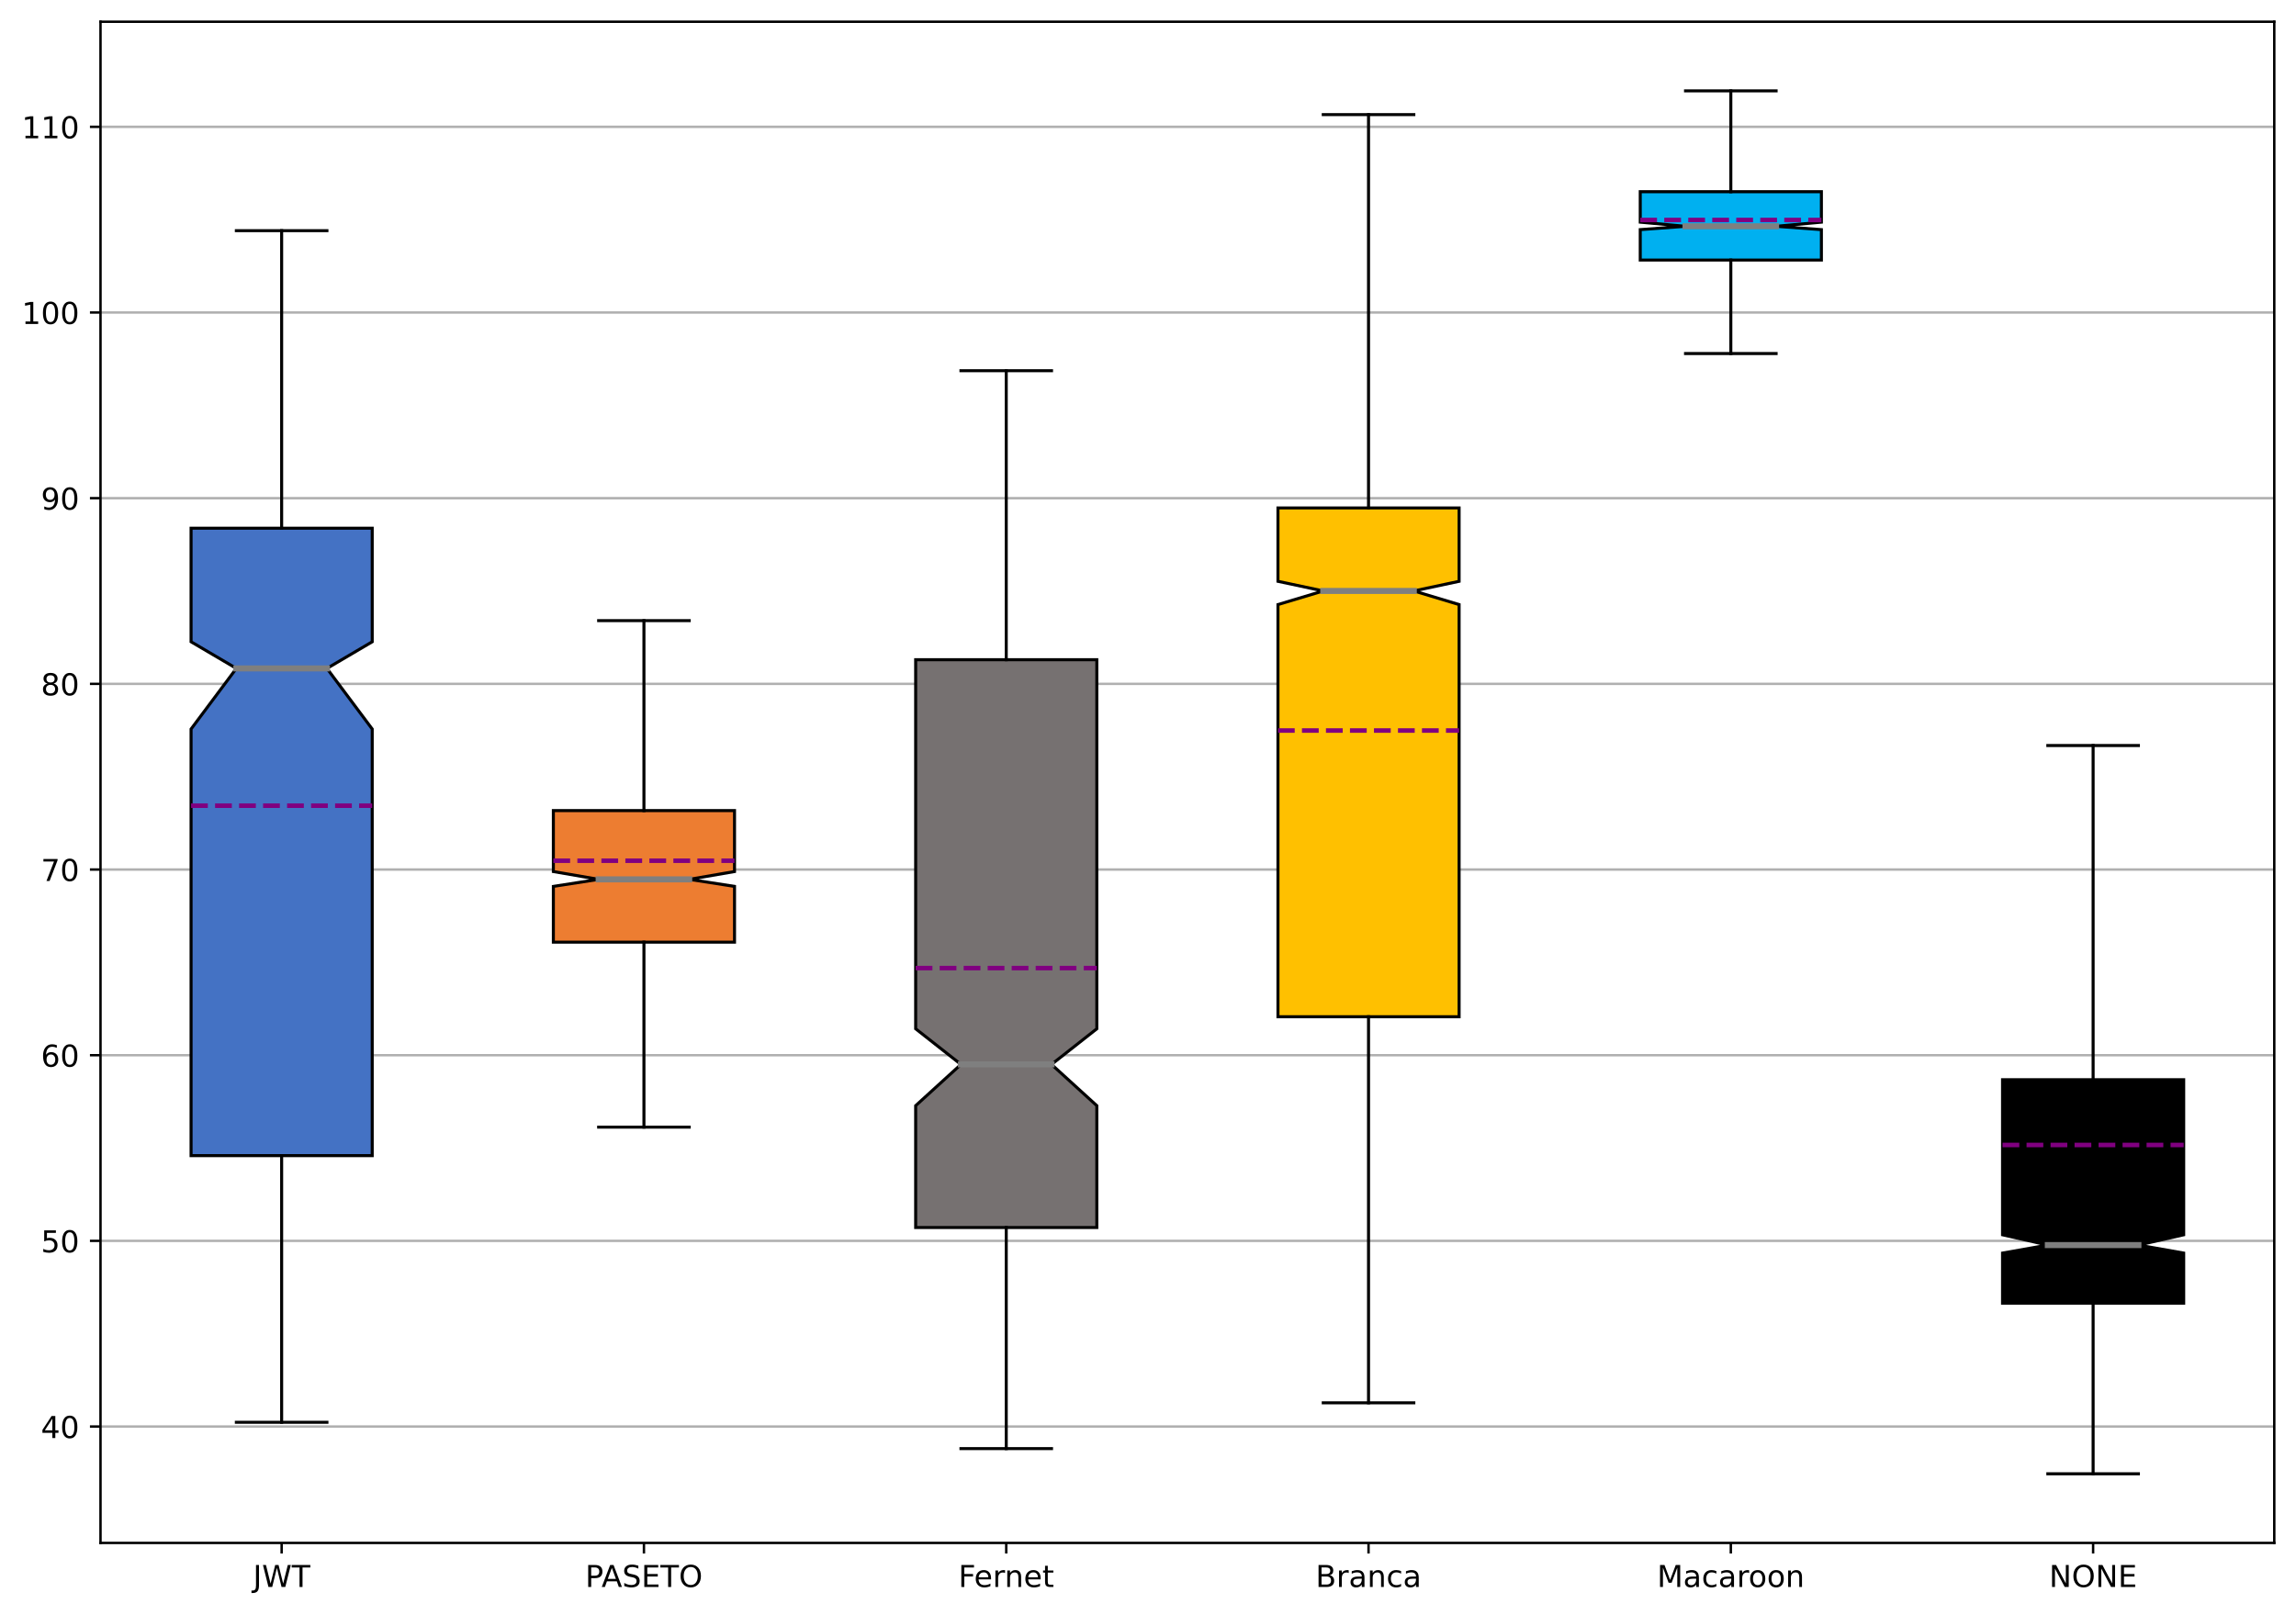
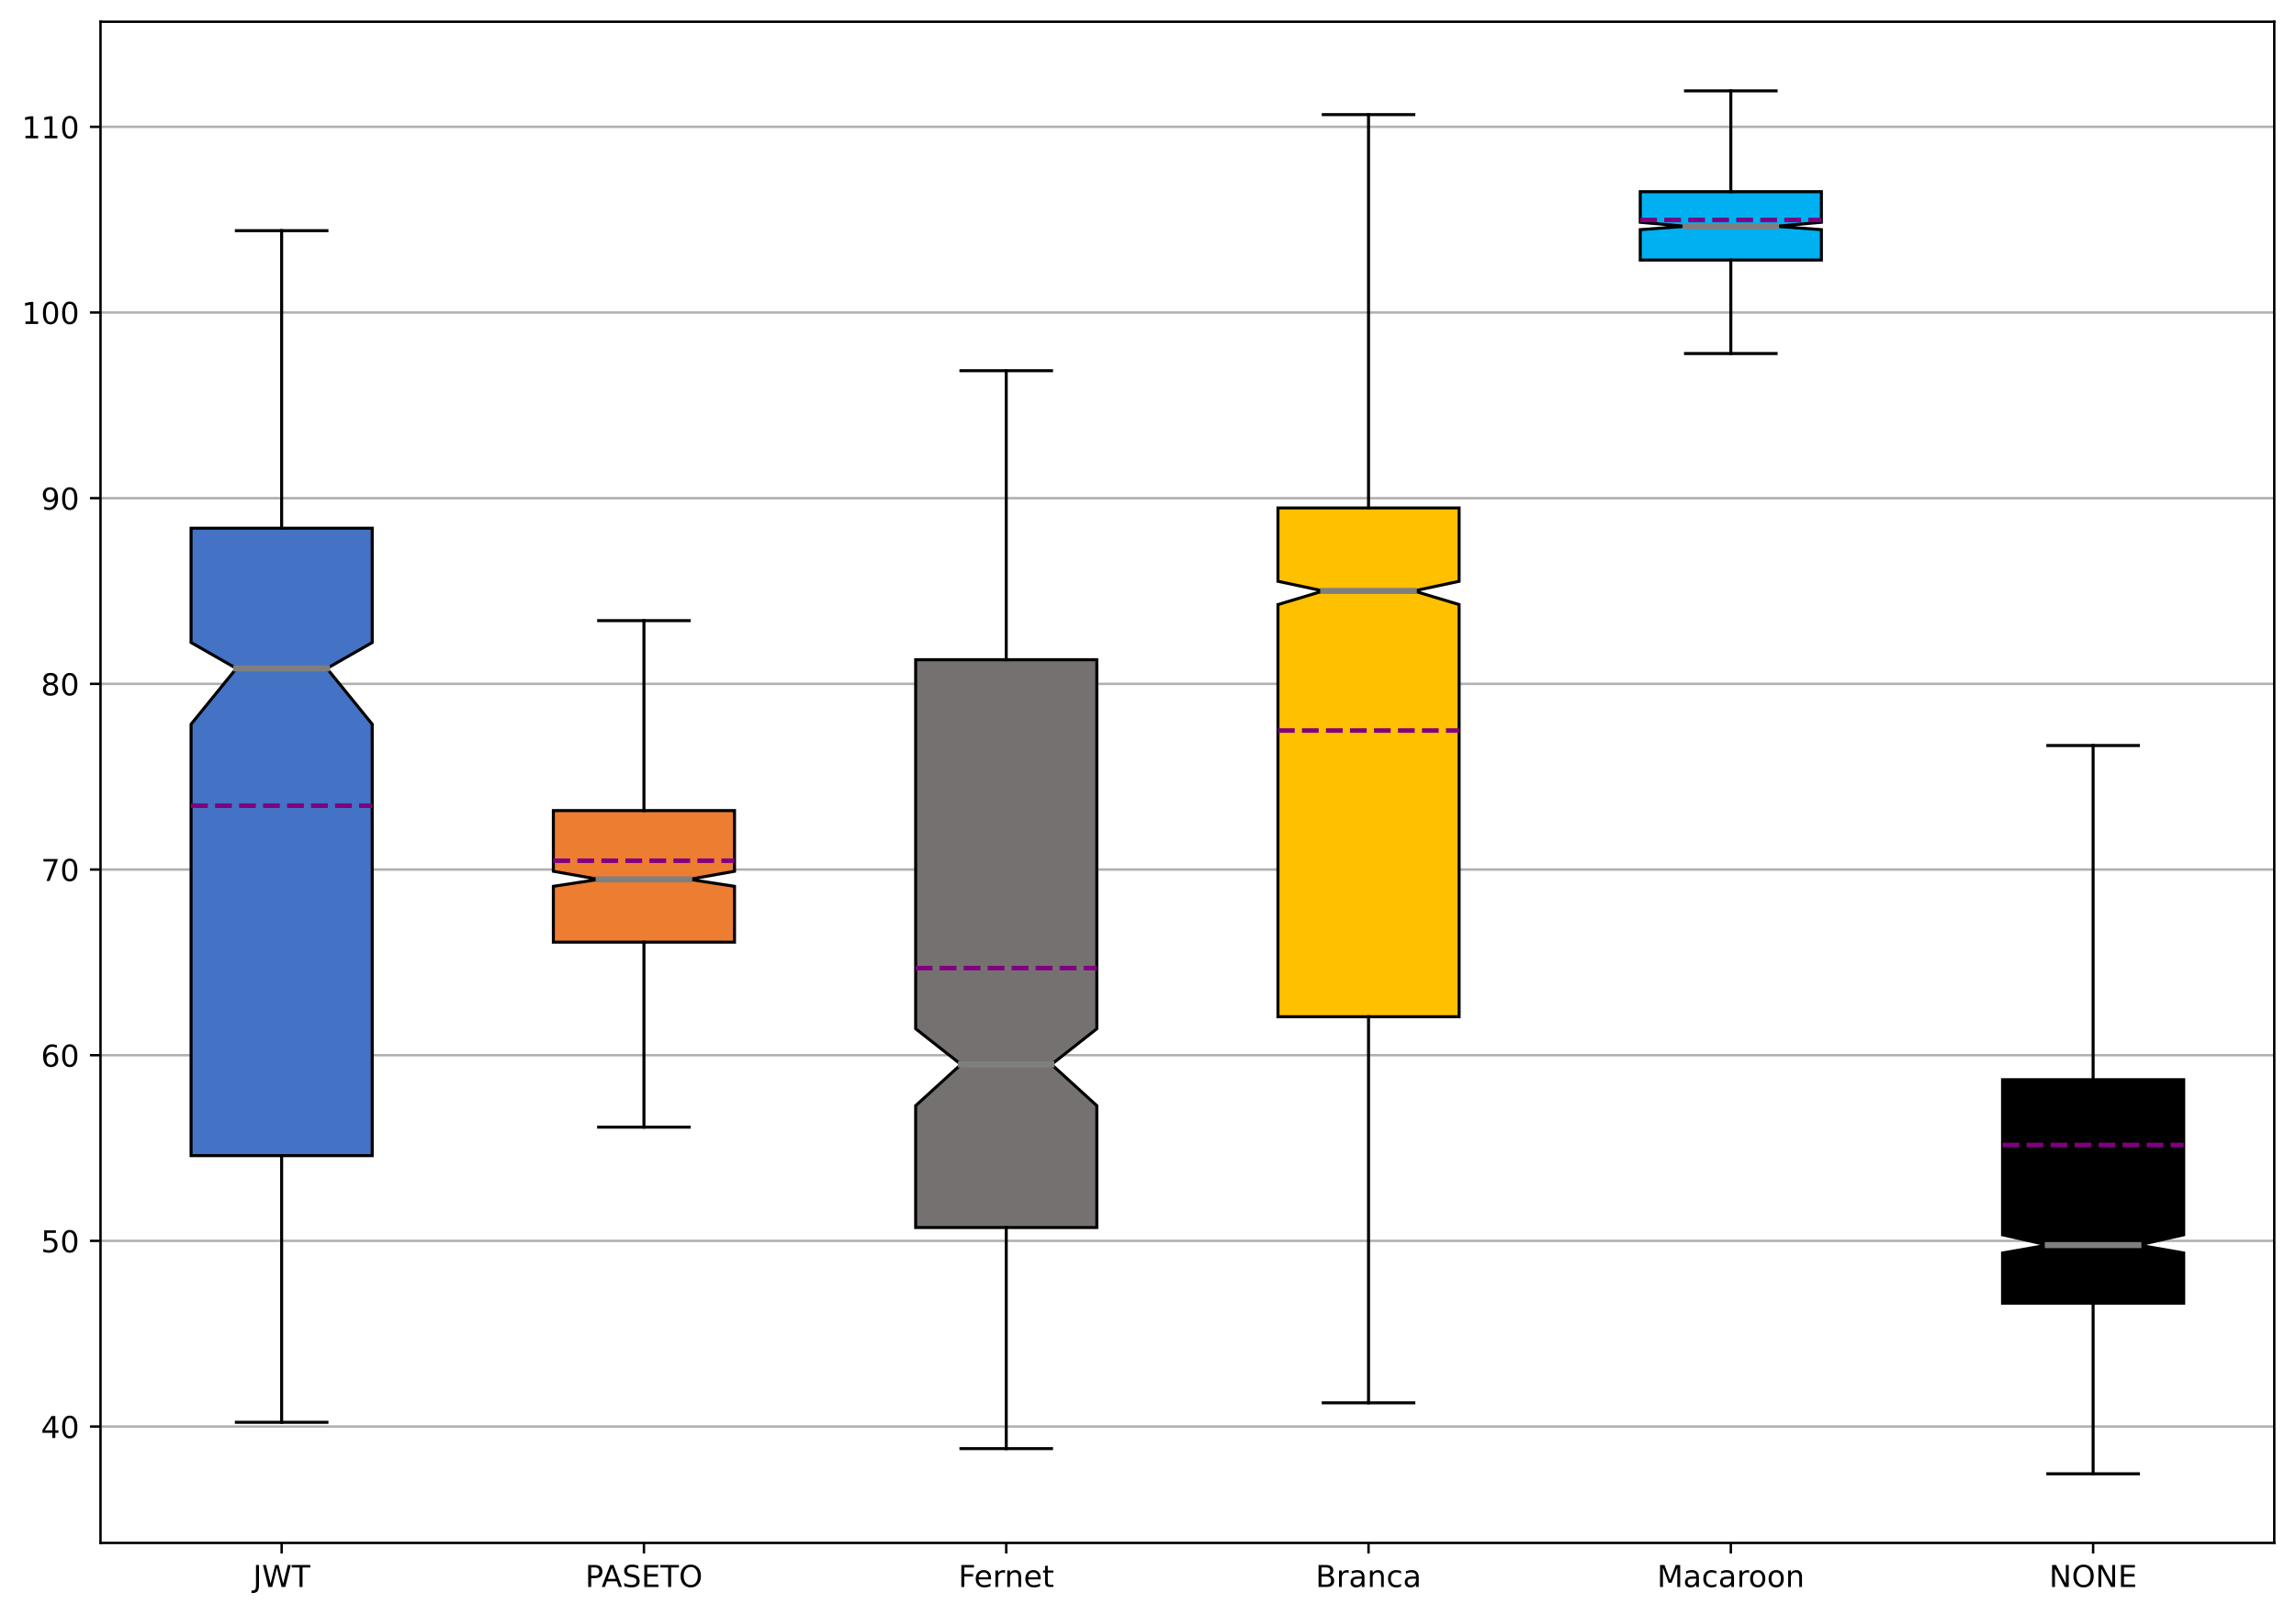
<svg xmlns="http://www.w3.org/2000/svg" xmlns:xlink="http://www.w3.org/1999/xlink" width="760.487pt" height="535.078pt" viewBox="0 0 760.487 535.078" version="1.1">
  <defs>
    <style type="text/css">*{stroke-linejoin: round; stroke-linecap: butt}</style>
  </defs>
  <g id="figure_1">
    <g id="patch_1">
      <path d="M 0 535.078  L 760.487 535.078  L 760.487 0  L 0 0  z " style="fill: #ffffff" />
    </g>
    <g id="axes_1">
      <g id="patch_2">
        <path d="M 33.288 511.2  L 753.288 511.2  L 753.288 7.2  L 33.288 7.2  z " style="fill: #ffffff" />
      </g>
      <g id="matplotlib.axis_1">
        <g id="xtick_1">
          <g id="line2d_1">
            <defs>
-               <path id="mbd704f8e13" d="M 0 0  L 0 3.5  " style="stroke: #000000; stroke-width: 0.8" />
+               <path id="m58ae9f79e0" d="M 0 0  L 0 3.5  " style="stroke: #000000; stroke-width: 0.8" />
            </defs>
            <g>
-               <use xlink:href="#mbd704f8e13" x="93.287" y="511.2" style="stroke: #000000; stroke-width: 0.8" />
+               <use xlink:href="#m58ae9f79e0" x="93.287" y="511.2" style="stroke: #000000; stroke-width: 0.8" />
            </g>
          </g>
          <g id="text_1">
            <g transform="translate(83.81484 525.7984) scale(0.1 -0.1)">
              <defs>
                <path id="DejaVuSans-4a" d="M 628 4666  L 1259 4666  L 1259 325  Q 1259 -519 939 -900  Q 619 -1281 -91 -1281  L -331 -1281  L -331 -750  L -134 -750  Q 284 -750 456 -515  Q 628 -281 628 325  L 628 4666  z " transform="scale(0.015625)" />
                <path id="DejaVuSans-57" d="M 213 4666  L 850 4666  L 1831 722  L 2809 4666  L 3519 4666  L 4500 722  L 5478 4666  L 6119 4666  L 4947 0  L 4153 0  L 3169 4050  L 2175 0  L 1381 0  L 213 4666  z " transform="scale(0.015625)" />
                <path id="DejaVuSans-54" d="M -19 4666  L 3928 4666  L 3928 4134  L 2272 4134  L 2272 0  L 1638 0  L 1638 4134  L -19 4134  L -19 4666  z " transform="scale(0.015625)" />
              </defs>
              <use xlink:href="#DejaVuSans-4a" />
              <use xlink:href="#DejaVuSans-57" x="29.492" />
              <use xlink:href="#DejaVuSans-54" x="128.369" />
            </g>
          </g>
        </g>
        <g id="xtick_2">
          <g id="line2d_2">
            <g>
-               <use xlink:href="#mbd704f8e13" x="213.287" y="511.2" style="stroke: #000000; stroke-width: 0.8" />
+               <use xlink:href="#m58ae9f79e0" x="213.287" y="511.2" style="stroke: #000000; stroke-width: 0.8" />
            </g>
          </g>
          <g id="text_2">
            <g transform="translate(193.8477 525.7984) scale(0.1 -0.1)">
              <defs>
                <path id="DejaVuSans-50" d="M 1259 4147  L 1259 2394  L 2053 2394  Q 2494 2394 2734 2622  Q 2975 2850 2975 3272  Q 2975 3691 2734 3919  Q 2494 4147 2053 4147  L 1259 4147  z M 628 4666  L 2053 4666  Q 2838 4666 3239 4311  Q 3641 3956 3641 3272  Q 3641 2581 3239 2228  Q 2838 1875 2053 1875  L 1259 1875  L 1259 0  L 628 0  L 628 4666  z " transform="scale(0.015625)" />
                <path id="DejaVuSans-41" d="M 2188 4044  L 1331 1722  L 3047 1722  L 2188 4044  z M 1831 4666  L 2547 4666  L 4325 0  L 3669 0  L 3244 1197  L 1141 1197  L 716 0  L 50 0  L 1831 4666  z " transform="scale(0.015625)" />
                <path id="DejaVuSans-53" d="M 3425 4513  L 3425 3897  Q 3066 4069 2747 4153  Q 2428 4238 2131 4238  Q 1616 4238 1336 4038  Q 1056 3838 1056 3469  Q 1056 3159 1242 3001  Q 1428 2844 1947 2747  L 2328 2669  Q 3034 2534 3370 2195  Q 3706 1856 3706 1288  Q 3706 609 3251 259  Q 2797 -91 1919 -91  Q 1588 -91 1214 -16  Q 841 59 441 206  L 441 856  Q 825 641 1194 531  Q 1563 422 1919 422  Q 2459 422 2753 634  Q 3047 847 3047 1241  Q 3047 1584 2836 1778  Q 2625 1972 2144 2069  L 1759 2144  Q 1053 2284 737 2584  Q 422 2884 422 3419  Q 422 4038 858 4394  Q 1294 4750 2059 4750  Q 2388 4750 2728 4690  Q 3069 4631 3425 4513  z " transform="scale(0.015625)" />
                <path id="DejaVuSans-45" d="M 628 4666  L 3578 4666  L 3578 4134  L 1259 4134  L 1259 2753  L 3481 2753  L 3481 2222  L 1259 2222  L 1259 531  L 3634 531  L 3634 0  L 628 0  L 628 4666  z " transform="scale(0.015625)" />
                <path id="DejaVuSans-4f" d="M 2522 4238  Q 1834 4238 1429 3725  Q 1025 3213 1025 2328  Q 1025 1447 1429 934  Q 1834 422 2522 422  Q 3209 422 3611 934  Q 4013 1447 4013 2328  Q 4013 3213 3611 3725  Q 3209 4238 2522 4238  z M 2522 4750  Q 3503 4750 4090 4092  Q 4678 3434 4678 2328  Q 4678 1225 4090 567  Q 3503 -91 2522 -91  Q 1538 -91 948 565  Q 359 1222 359 2328  Q 359 3434 948 4092  Q 1538 4750 2522 4750  z " transform="scale(0.015625)" />
              </defs>
              <use xlink:href="#DejaVuSans-50" />
              <use xlink:href="#DejaVuSans-41" x="53.928" />
              <use xlink:href="#DejaVuSans-53" x="122.336" />
              <use xlink:href="#DejaVuSans-45" x="185.812" />
              <use xlink:href="#DejaVuSans-54" x="248.996" />
              <use xlink:href="#DejaVuSans-4f" x="310.08" />
            </g>
          </g>
        </g>
        <g id="xtick_3">
          <g id="line2d_3">
            <g>
-               <use xlink:href="#mbd704f8e13" x="333.288" y="511.2" style="stroke: #000000; stroke-width: 0.8" />
+               <use xlink:href="#m58ae9f79e0" x="333.288" y="511.2" style="stroke: #000000; stroke-width: 0.8" />
            </g>
          </g>
          <g id="text_3">
            <g transform="translate(317.4367 525.7984) scale(0.1 -0.1)">
              <defs>
                <path id="DejaVuSans-46" d="M 628 4666  L 3309 4666  L 3309 4134  L 1259 4134  L 1259 2759  L 3109 2759  L 3109 2228  L 1259 2228  L 1259 0  L 628 0  L 628 4666  z " transform="scale(0.015625)" />
                <path id="DejaVuSans-65" d="M 3597 1894  L 3597 1613  L 953 1613  Q 991 1019 1311 708  Q 1631 397 2203 397  Q 2534 397 2845 478  Q 3156 559 3463 722  L 3463 178  Q 3153 47 2828 -22  Q 2503 -91 2169 -91  Q 1331 -91 842 396  Q 353 884 353 1716  Q 353 2575 817 3079  Q 1281 3584 2069 3584  Q 2775 3584 3186 3129  Q 3597 2675 3597 1894  z M 3022 2063  Q 3016 2534 2758 2815  Q 2500 3097 2075 3097  Q 1594 3097 1305 2825  Q 1016 2553 972 2059  L 3022 2063  z " transform="scale(0.015625)" />
                <path id="DejaVuSans-72" d="M 2631 2963  Q 2534 3019 2420 3045  Q 2306 3072 2169 3072  Q 1681 3072 1420 2755  Q 1159 2438 1159 1844  L 1159 0  L 581 0  L 581 3500  L 1159 3500  L 1159 2956  Q 1341 3275 1631 3429  Q 1922 3584 2338 3584  Q 2397 3584 2469 3576  Q 2541 3569 2628 3553  L 2631 2963  z " transform="scale(0.015625)" />
                <path id="DejaVuSans-6e" d="M 3513 2113  L 3513 0  L 2938 0  L 2938 2094  Q 2938 2591 2744 2837  Q 2550 3084 2163 3084  Q 1697 3084 1428 2787  Q 1159 2491 1159 1978  L 1159 0  L 581 0  L 581 3500  L 1159 3500  L 1159 2956  Q 1366 3272 1645 3428  Q 1925 3584 2291 3584  Q 2894 3584 3203 3211  Q 3513 2838 3513 2113  z " transform="scale(0.015625)" />
                <path id="DejaVuSans-74" d="M 1172 4494  L 1172 3500  L 2356 3500  L 2356 3053  L 1172 3053  L 1172 1153  Q 1172 725 1289 603  Q 1406 481 1766 481  L 2356 481  L 2356 0  L 1766 0  Q 1100 0 847 248  Q 594 497 594 1153  L 594 3053  L 172 3053  L 172 3500  L 594 3500  L 594 4494  L 1172 4494  z " transform="scale(0.015625)" />
              </defs>
              <use xlink:href="#DejaVuSans-46" />
              <use xlink:href="#DejaVuSans-65" x="52.02" />
              <use xlink:href="#DejaVuSans-72" x="113.543" />
              <use xlink:href="#DejaVuSans-6e" x="152.906" />
              <use xlink:href="#DejaVuSans-65" x="216.285" />
              <use xlink:href="#DejaVuSans-74" x="277.809" />
            </g>
          </g>
        </g>
        <g id="xtick_4">
          <g id="line2d_4">
            <g>
-               <use xlink:href="#mbd704f8e13" x="453.288" y="511.2" style="stroke: #000000; stroke-width: 0.8" />
+               <use xlink:href="#m58ae9f79e0" x="453.288" y="511.2" style="stroke: #000000; stroke-width: 0.8" />
            </g>
          </g>
          <g id="text_4">
            <g transform="translate(435.7555 525.7984) scale(0.1 -0.1)">
              <defs>
                <path id="DejaVuSans-42" d="M 1259 2228  L 1259 519  L 2272 519  Q 2781 519 3026 730  Q 3272 941 3272 1375  Q 3272 1813 3026 2020  Q 2781 2228 2272 2228  L 1259 2228  z M 1259 4147  L 1259 2741  L 2194 2741  Q 2656 2741 2882 2914  Q 3109 3088 3109 3444  Q 3109 3797 2882 3972  Q 2656 4147 2194 4147  L 1259 4147  z M 628 4666  L 2241 4666  Q 2963 4666 3353 4366  Q 3744 4066 3744 3513  Q 3744 3084 3544 2831  Q 3344 2578 2956 2516  Q 3422 2416 3680 2098  Q 3938 1781 3938 1306  Q 3938 681 3513 340  Q 3088 0 2303 0  L 628 0  L 628 4666  z " transform="scale(0.015625)" />
                <path id="DejaVuSans-61" d="M 2194 1759  Q 1497 1759 1228 1600  Q 959 1441 959 1056  Q 959 750 1161 570  Q 1363 391 1709 391  Q 2188 391 2477 730  Q 2766 1069 2766 1631  L 2766 1759  L 2194 1759  z M 3341 1997  L 3341 0  L 2766 0  L 2766 531  Q 2569 213 2275 61  Q 1981 -91 1556 -91  Q 1019 -91 701 211  Q 384 513 384 1019  Q 384 1609 779 1909  Q 1175 2209 1959 2209  L 2766 2209  L 2766 2266  Q 2766 2663 2505 2880  Q 2244 3097 1772 3097  Q 1472 3097 1187 3025  Q 903 2953 641 2809  L 641 3341  Q 956 3463 1253 3523  Q 1550 3584 1831 3584  Q 2591 3584 2966 3190  Q 3341 2797 3341 1997  z " transform="scale(0.015625)" />
                <path id="DejaVuSans-63" d="M 3122 3366  L 3122 2828  Q 2878 2963 2633 3030  Q 2388 3097 2138 3097  Q 1578 3097 1268 2742  Q 959 2388 959 1747  Q 959 1106 1268 751  Q 1578 397 2138 397  Q 2388 397 2633 464  Q 2878 531 3122 666  L 3122 134  Q 2881 22 2623 -34  Q 2366 -91 2075 -91  Q 1284 -91 818 406  Q 353 903 353 1747  Q 353 2603 823 3093  Q 1294 3584 2113 3584  Q 2378 3584 2631 3529  Q 2884 3475 3122 3366  z " transform="scale(0.015625)" />
              </defs>
              <use xlink:href="#DejaVuSans-42" />
              <use xlink:href="#DejaVuSans-72" x="68.604" />
              <use xlink:href="#DejaVuSans-61" x="109.717" />
              <use xlink:href="#DejaVuSans-6e" x="170.996" />
              <use xlink:href="#DejaVuSans-63" x="234.375" />
              <use xlink:href="#DejaVuSans-61" x="289.355" />
            </g>
          </g>
        </g>
        <g id="xtick_5">
          <g id="line2d_5">
            <g>
-               <use xlink:href="#mbd704f8e13" x="573.288" y="511.2" style="stroke: #000000; stroke-width: 0.8" />
+               <use xlink:href="#m58ae9f79e0" x="573.288" y="511.2" style="stroke: #000000; stroke-width: 0.8" />
            </g>
          </g>
          <g id="text_5">
            <g transform="translate(548.8656 525.7984) scale(0.1 -0.1)">
              <defs>
                <path id="DejaVuSans-4d" d="M 628 4666  L 1569 4666  L 2759 1491  L 3956 4666  L 4897 4666  L 4897 0  L 4281 0  L 4281 4097  L 3078 897  L 2444 897  L 1241 4097  L 1241 0  L 628 0  L 628 4666  z " transform="scale(0.015625)" />
                <path id="DejaVuSans-6f" d="M 1959 3097  Q 1497 3097 1228 2736  Q 959 2375 959 1747  Q 959 1119 1226 758  Q 1494 397 1959 397  Q 2419 397 2687 759  Q 2956 1122 2956 1747  Q 2956 2369 2687 2733  Q 2419 3097 1959 3097  z M 1959 3584  Q 2709 3584 3137 3096  Q 3566 2609 3566 1747  Q 3566 888 3137 398  Q 2709 -91 1959 -91  Q 1206 -91 779 398  Q 353 888 353 1747  Q 353 2609 779 3096  Q 1206 3584 1959 3584  z " transform="scale(0.015625)" />
              </defs>
              <use xlink:href="#DejaVuSans-4d" />
              <use xlink:href="#DejaVuSans-61" x="86.279" />
              <use xlink:href="#DejaVuSans-63" x="147.559" />
              <use xlink:href="#DejaVuSans-61" x="202.539" />
              <use xlink:href="#DejaVuSans-72" x="263.818" />
              <use xlink:href="#DejaVuSans-6f" x="302.682" />
              <use xlink:href="#DejaVuSans-6f" x="363.863" />
              <use xlink:href="#DejaVuSans-6e" x="425.045" />
            </g>
          </g>
        </g>
        <g id="xtick_6">
          <g id="line2d_6">
            <g>
-               <use xlink:href="#mbd704f8e13" x="693.288" y="511.2" style="stroke: #000000; stroke-width: 0.8" />
+               <use xlink:href="#m58ae9f79e0" x="693.288" y="511.2" style="stroke: #000000; stroke-width: 0.8" />
            </g>
          </g>
          <g id="text_6">
            <g transform="translate(678.7109 525.7984) scale(0.1 -0.1)">
              <defs>
                <path id="DejaVuSans-4e" d="M 628 4666  L 1478 4666  L 3547 763  L 3547 4666  L 4159 4666  L 4159 0  L 3309 0  L 1241 3903  L 1241 0  L 628 0  L 628 4666  z " transform="scale(0.015625)" />
              </defs>
              <use xlink:href="#DejaVuSans-4e" />
              <use xlink:href="#DejaVuSans-4f" x="74.805" />
              <use xlink:href="#DejaVuSans-4e" x="153.516" />
              <use xlink:href="#DejaVuSans-45" x="228.32" />
            </g>
          </g>
        </g>
      </g>
      <g id="matplotlib.axis_2">
        <g id="ytick_1">
          <g id="line2d_7">
-             <path d="M 33.288 472.642  L 753.288 472.642  " clip-path="url(#p72ec9ffef5)" style="fill: none; stroke: #b0b0b0; stroke-width: 0.8; stroke-linecap: square" />
+             <path d="M 33.288 472.642  L 753.288 472.642  " clip-path="url(#p6cc721ca1a)" style="fill: none; stroke: #b0b0b0; stroke-width: 0.8; stroke-linecap: square" />
          </g>
          <g id="line2d_8">
            <defs>
-               <path id="mb302a606a3" d="M 0 0  L -3.5 0  " style="stroke: #000000; stroke-width: 0.8" />
+               <path id="m3dc1ad498d" d="M 0 0  L -3.5 0  " style="stroke: #000000; stroke-width: 0.8" />
            </defs>
            <g>
-               <use xlink:href="#mb302a606a3" x="33.288" y="472.642" style="stroke: #000000; stroke-width: 0.8" />
+               <use xlink:href="#m3dc1ad498d" x="33.288" y="472.642" style="stroke: #000000; stroke-width: 0.8" />
            </g>
          </g>
          <g id="text_7">
            <g transform="translate(13.5625 476.4416) scale(0.1 -0.1)">
              <defs>
                <path id="DejaVuSans-34" d="M 2419 4116  L 825 1625  L 2419 1625  L 2419 4116  z M 2253 4666  L 3047 4666  L 3047 1625  L 3713 1625  L 3713 1100  L 3047 1100  L 3047 0  L 2419 0  L 2419 1100  L 313 1100  L 313 1709  L 2253 4666  z " transform="scale(0.015625)" />
                <path id="DejaVuSans-30" d="M 2034 4250  Q 1547 4250 1301 3770  Q 1056 3291 1056 2328  Q 1056 1369 1301 889  Q 1547 409 2034 409  Q 2525 409 2770 889  Q 3016 1369 3016 2328  Q 3016 3291 2770 3770  Q 2525 4250 2034 4250  z M 2034 4750  Q 2819 4750 3233 4129  Q 3647 3509 3647 2328  Q 3647 1150 3233 529  Q 2819 -91 2034 -91  Q 1250 -91 836 529  Q 422 1150 422 2328  Q 422 3509 836 4129  Q 1250 4750 2034 4750  z " transform="scale(0.015625)" />
              </defs>
              <use xlink:href="#DejaVuSans-34" />
              <use xlink:href="#DejaVuSans-30" x="63.623" />
            </g>
          </g>
        </g>
        <g id="ytick_2">
          <g id="line2d_9">
-             <path d="M 33.288 411.124  L 753.288 411.124  " clip-path="url(#p72ec9ffef5)" style="fill: none; stroke: #b0b0b0; stroke-width: 0.8; stroke-linecap: square" />
+             <path d="M 33.288 411.124  L 753.288 411.124  " clip-path="url(#p6cc721ca1a)" style="fill: none; stroke: #b0b0b0; stroke-width: 0.8; stroke-linecap: square" />
          </g>
          <g id="line2d_10">
            <g>
-               <use xlink:href="#mb302a606a3" x="33.288" y="411.124" style="stroke: #000000; stroke-width: 0.8" />
+               <use xlink:href="#m3dc1ad498d" x="33.288" y="411.124" style="stroke: #000000; stroke-width: 0.8" />
            </g>
          </g>
          <g id="text_8">
            <g transform="translate(13.5625 414.9235) scale(0.1 -0.1)">
              <defs>
                <path id="DejaVuSans-35" d="M 691 4666  L 3169 4666  L 3169 4134  L 1269 4134  L 1269 2991  Q 1406 3038 1543 3061  Q 1681 3084 1819 3084  Q 2600 3084 3056 2656  Q 3513 2228 3513 1497  Q 3513 744 3044 326  Q 2575 -91 1722 -91  Q 1428 -91 1123 -41  Q 819 9 494 109  L 494 744  Q 775 591 1075 516  Q 1375 441 1709 441  Q 2250 441 2565 725  Q 2881 1009 2881 1497  Q 2881 1984 2565 2268  Q 2250 2553 1709 2553  Q 1456 2553 1204 2497  Q 953 2441 691 2322  L 691 4666  z " transform="scale(0.015625)" />
              </defs>
              <use xlink:href="#DejaVuSans-35" />
              <use xlink:href="#DejaVuSans-30" x="63.623" />
            </g>
          </g>
        </g>
        <g id="ytick_3">
          <g id="line2d_11">
-             <path d="M 33.288 349.606  L 753.288 349.606  " clip-path="url(#p72ec9ffef5)" style="fill: none; stroke: #b0b0b0; stroke-width: 0.8; stroke-linecap: square" />
+             <path d="M 33.288 349.606  L 753.288 349.606  " clip-path="url(#p6cc721ca1a)" style="fill: none; stroke: #b0b0b0; stroke-width: 0.8; stroke-linecap: square" />
          </g>
          <g id="line2d_12">
            <g>
-               <use xlink:href="#mb302a606a3" x="33.288" y="349.606" style="stroke: #000000; stroke-width: 0.8" />
+               <use xlink:href="#m3dc1ad498d" x="33.288" y="349.606" style="stroke: #000000; stroke-width: 0.8" />
            </g>
          </g>
          <g id="text_9">
            <g transform="translate(13.5625 353.4054) scale(0.1 -0.1)">
              <defs>
                <path id="DejaVuSans-36" d="M 2113 2584  Q 1688 2584 1439 2293  Q 1191 2003 1191 1497  Q 1191 994 1439 701  Q 1688 409 2113 409  Q 2538 409 2786 701  Q 3034 994 3034 1497  Q 3034 2003 2786 2293  Q 2538 2584 2113 2584  z M 3366 4563  L 3366 3988  Q 3128 4100 2886 4159  Q 2644 4219 2406 4219  Q 1781 4219 1451 3797  Q 1122 3375 1075 2522  Q 1259 2794 1537 2939  Q 1816 3084 2150 3084  Q 2853 3084 3261 2657  Q 3669 2231 3669 1497  Q 3669 778 3244 343  Q 2819 -91 2113 -91  Q 1303 -91 875 529  Q 447 1150 447 2328  Q 447 3434 972 4092  Q 1497 4750 2381 4750  Q 2619 4750 2861 4703  Q 3103 4656 3366 4563  z " transform="scale(0.015625)" />
              </defs>
              <use xlink:href="#DejaVuSans-36" />
              <use xlink:href="#DejaVuSans-30" x="63.623" />
            </g>
          </g>
        </g>
        <g id="ytick_4">
          <g id="line2d_13">
-             <path d="M 33.288 288.088  L 753.288 288.088  " clip-path="url(#p72ec9ffef5)" style="fill: none; stroke: #b0b0b0; stroke-width: 0.8; stroke-linecap: square" />
+             <path d="M 33.288 288.088  L 753.288 288.088  " clip-path="url(#p6cc721ca1a)" style="fill: none; stroke: #b0b0b0; stroke-width: 0.8; stroke-linecap: square" />
          </g>
          <g id="line2d_14">
            <g>
-               <use xlink:href="#mb302a606a3" x="33.288" y="288.088" style="stroke: #000000; stroke-width: 0.8" />
+               <use xlink:href="#m3dc1ad498d" x="33.288" y="288.088" style="stroke: #000000; stroke-width: 0.8" />
            </g>
          </g>
          <g id="text_10">
            <g transform="translate(13.5625 291.8873) scale(0.1 -0.1)">
              <defs>
                <path id="DejaVuSans-37" d="M 525 4666  L 3525 4666  L 3525 4397  L 1831 0  L 1172 0  L 2766 4134  L 525 4134  L 525 4666  z " transform="scale(0.015625)" />
              </defs>
              <use xlink:href="#DejaVuSans-37" />
              <use xlink:href="#DejaVuSans-30" x="63.623" />
            </g>
          </g>
        </g>
        <g id="ytick_5">
          <g id="line2d_15">
-             <path d="M 33.288 226.57  L 753.288 226.57  " clip-path="url(#p72ec9ffef5)" style="fill: none; stroke: #b0b0b0; stroke-width: 0.8; stroke-linecap: square" />
+             <path d="M 33.288 226.57  L 753.288 226.57  " clip-path="url(#p6cc721ca1a)" style="fill: none; stroke: #b0b0b0; stroke-width: 0.8; stroke-linecap: square" />
          </g>
          <g id="line2d_16">
            <g>
-               <use xlink:href="#mb302a606a3" x="33.288" y="226.57" style="stroke: #000000; stroke-width: 0.8" />
+               <use xlink:href="#m3dc1ad498d" x="33.288" y="226.57" style="stroke: #000000; stroke-width: 0.8" />
            </g>
          </g>
          <g id="text_11">
            <g transform="translate(13.5625 230.3692) scale(0.1 -0.1)">
              <defs>
                <path id="DejaVuSans-38" d="M 2034 2216  Q 1584 2216 1326 1975  Q 1069 1734 1069 1313  Q 1069 891 1326 650  Q 1584 409 2034 409  Q 2484 409 2743 651  Q 3003 894 3003 1313  Q 3003 1734 2745 1975  Q 2488 2216 2034 2216  z M 1403 2484  Q 997 2584 770 2862  Q 544 3141 544 3541  Q 544 4100 942 4425  Q 1341 4750 2034 4750  Q 2731 4750 3128 4425  Q 3525 4100 3525 3541  Q 3525 3141 3298 2862  Q 3072 2584 2669 2484  Q 3125 2378 3379 2068  Q 3634 1759 3634 1313  Q 3634 634 3220 271  Q 2806 -91 2034 -91  Q 1263 -91 848 271  Q 434 634 434 1313  Q 434 1759 690 2068  Q 947 2378 1403 2484  z M 1172 3481  Q 1172 3119 1398 2916  Q 1625 2713 2034 2713  Q 2441 2713 2670 2916  Q 2900 3119 2900 3481  Q 2900 3844 2670 4047  Q 2441 4250 2034 4250  Q 1625 4250 1398 4047  Q 1172 3844 1172 3481  z " transform="scale(0.015625)" />
              </defs>
              <use xlink:href="#DejaVuSans-38" />
              <use xlink:href="#DejaVuSans-30" x="63.623" />
            </g>
          </g>
        </g>
        <g id="ytick_6">
          <g id="line2d_17">
-             <path d="M 33.288 165.052  L 753.288 165.052  " clip-path="url(#p72ec9ffef5)" style="fill: none; stroke: #b0b0b0; stroke-width: 0.8; stroke-linecap: square" />
+             <path d="M 33.288 165.052  L 753.288 165.052  " clip-path="url(#p6cc721ca1a)" style="fill: none; stroke: #b0b0b0; stroke-width: 0.8; stroke-linecap: square" />
          </g>
          <g id="line2d_18">
            <g>
-               <use xlink:href="#mb302a606a3" x="33.288" y="165.052" style="stroke: #000000; stroke-width: 0.8" />
+               <use xlink:href="#m3dc1ad498d" x="33.288" y="165.052" style="stroke: #000000; stroke-width: 0.8" />
            </g>
          </g>
          <g id="text_12">
            <g transform="translate(13.5625 168.8511) scale(0.1 -0.1)">
              <defs>
                <path id="DejaVuSans-39" d="M 703 97  L 703 672  Q 941 559 1184 500  Q 1428 441 1663 441  Q 2288 441 2617 861  Q 2947 1281 2994 2138  Q 2813 1869 2534 1725  Q 2256 1581 1919 1581  Q 1219 1581 811 2004  Q 403 2428 403 3163  Q 403 3881 828 4315  Q 1253 4750 1959 4750  Q 2769 4750 3195 4129  Q 3622 3509 3622 2328  Q 3622 1225 3098 567  Q 2575 -91 1691 -91  Q 1453 -91 1209 -44  Q 966 3 703 97  z M 1959 2075  Q 2384 2075 2632 2365  Q 2881 2656 2881 3163  Q 2881 3666 2632 3958  Q 2384 4250 1959 4250  Q 1534 4250 1286 3958  Q 1038 3666 1038 3163  Q 1038 2656 1286 2365  Q 1534 2075 1959 2075  z " transform="scale(0.015625)" />
              </defs>
              <use xlink:href="#DejaVuSans-39" />
              <use xlink:href="#DejaVuSans-30" x="63.623" />
            </g>
          </g>
        </g>
        <g id="ytick_7">
          <g id="line2d_19">
-             <path d="M 33.288 103.534  L 753.288 103.534  " clip-path="url(#p72ec9ffef5)" style="fill: none; stroke: #b0b0b0; stroke-width: 0.8; stroke-linecap: square" />
+             <path d="M 33.288 103.534  L 753.288 103.534  " clip-path="url(#p6cc721ca1a)" style="fill: none; stroke: #b0b0b0; stroke-width: 0.8; stroke-linecap: square" />
          </g>
          <g id="line2d_20">
            <g>
-               <use xlink:href="#mb302a606a3" x="33.288" y="103.534" style="stroke: #000000; stroke-width: 0.8" />
+               <use xlink:href="#m3dc1ad498d" x="33.288" y="103.534" style="stroke: #000000; stroke-width: 0.8" />
            </g>
          </g>
          <g id="text_13">
            <g transform="translate(7.2 107.333) scale(0.1 -0.1)">
              <defs>
                <path id="DejaVuSans-31" d="M 794 531  L 1825 531  L 1825 4091  L 703 3866  L 703 4441  L 1819 4666  L 2450 4666  L 2450 531  L 3481 531  L 3481 0  L 794 0  L 794 531  z " transform="scale(0.015625)" />
              </defs>
              <use xlink:href="#DejaVuSans-31" />
              <use xlink:href="#DejaVuSans-30" x="63.623" />
              <use xlink:href="#DejaVuSans-30" x="127.246" />
            </g>
          </g>
        </g>
        <g id="ytick_8">
          <g id="line2d_21">
-             <path d="M 33.288 42.016  L 753.288 42.016  " clip-path="url(#p72ec9ffef5)" style="fill: none; stroke: #b0b0b0; stroke-width: 0.8; stroke-linecap: square" />
+             <path d="M 33.288 42.016  L 753.288 42.016  " clip-path="url(#p6cc721ca1a)" style="fill: none; stroke: #b0b0b0; stroke-width: 0.8; stroke-linecap: square" />
          </g>
          <g id="line2d_22">
            <g>
-               <use xlink:href="#mb302a606a3" x="33.288" y="42.016" style="stroke: #000000; stroke-width: 0.8" />
+               <use xlink:href="#m3dc1ad498d" x="33.288" y="42.016" style="stroke: #000000; stroke-width: 0.8" />
            </g>
          </g>
          <g id="text_14">
            <g transform="translate(7.2 45.81495) scale(0.1 -0.1)">
              <use xlink:href="#DejaVuSans-31" />
              <use xlink:href="#DejaVuSans-31" x="63.623" />
              <use xlink:href="#DejaVuSans-30" x="127.246" />
            </g>
          </g>
        </g>
      </g>
      <g id="patch_3">
-         <path d="M 63.288 382.88  L 123.287 382.88  L 123.287 241.541  L 108.287 221.457  L 123.287 212.633  L 123.287 175.005  L 63.288 175.005  L 63.288 212.633  L 78.287 221.457  L 63.288 241.541  L 63.288 382.88  z " clip-path="url(#p72ec9ffef5)" style="fill: #4472c4; stroke: #000000; stroke-linejoin: miter" />
+         <path d="M 63.288 382.88  L 123.287 382.88  L 123.287 239.937  L 108.287 221.457  L 123.287 212.881  L 123.287 175.005  L 63.288 175.005  L 63.288 212.881  L 78.287 221.457  L 63.288 239.937  L 63.288 382.88  z " clip-path="url(#p6cc721ca1a)" style="fill: #4472c4; stroke: #000000; stroke-linejoin: miter" />
      </g>
      <g id="line2d_23">
-         <path d="M 93.287 382.88  L 93.287 471.232  " clip-path="url(#p72ec9ffef5)" style="fill: none; stroke: #000000; stroke-linecap: square" />
+         <path d="M 93.287 382.88  L 93.287 471.232  " clip-path="url(#p6cc721ca1a)" style="fill: none; stroke: #000000; stroke-linecap: square" />
      </g>
      <g id="line2d_24">
-         <path d="M 93.287 175.005  L 93.287 76.419  " clip-path="url(#p72ec9ffef5)" style="fill: none; stroke: #000000; stroke-linecap: square" />
+         <path d="M 93.287 175.005  L 93.287 76.419  " clip-path="url(#p6cc721ca1a)" style="fill: none; stroke: #000000; stroke-linecap: square" />
      </g>
      <g id="line2d_25">
-         <path d="M 78.287 471.232  L 108.287 471.232  " clip-path="url(#p72ec9ffef5)" style="fill: none; stroke: #000000; stroke-linecap: square" />
+         <path d="M 78.287 471.232  L 108.287 471.232  " clip-path="url(#p6cc721ca1a)" style="fill: none; stroke: #000000; stroke-linecap: square" />
      </g>
      <g id="line2d_26">
-         <path d="M 78.287 76.419  L 108.287 76.419  " clip-path="url(#p72ec9ffef5)" style="fill: none; stroke: #000000; stroke-linecap: square" />
+         <path d="M 78.287 76.419  L 108.287 76.419  " clip-path="url(#p6cc721ca1a)" style="fill: none; stroke: #000000; stroke-linecap: square" />
      </g>
      <g id="patch_4">
-         <path d="M 183.287 312.16  L 243.287 312.16  L 243.287 293.678  L 228.287 291.347  L 243.287 288.76  L 243.287 268.561  L 183.287 268.561  L 183.287 288.76  L 198.287 291.347  L 183.287 293.678  L 183.287 312.16  z " clip-path="url(#p72ec9ffef5)" style="fill: #ed7d31; stroke: #000000; stroke-linejoin: miter" />
+         <path d="M 183.287 312.16  L 243.287 312.16  L 243.287 293.654  L 228.287 291.347  L 243.287 288.667  L 243.287 268.561  L 183.287 268.561  L 183.287 288.667  L 198.287 291.347  L 183.287 293.654  L 183.287 312.16  z " clip-path="url(#p6cc721ca1a)" style="fill: #ed7d31; stroke: #000000; stroke-linejoin: miter" />
      </g>
      <g id="line2d_27">
-         <path d="M 213.287 312.16  L 213.287 373.444  " clip-path="url(#p72ec9ffef5)" style="fill: none; stroke: #000000; stroke-linecap: square" />
+         <path d="M 213.287 312.16  L 213.287 373.444  " clip-path="url(#p6cc721ca1a)" style="fill: none; stroke: #000000; stroke-linecap: square" />
      </g>
      <g id="line2d_28">
-         <path d="M 213.287 268.561  L 213.287 205.622  " clip-path="url(#p72ec9ffef5)" style="fill: none; stroke: #000000; stroke-linecap: square" />
+         <path d="M 213.287 268.561  L 213.287 205.622  " clip-path="url(#p6cc721ca1a)" style="fill: none; stroke: #000000; stroke-linecap: square" />
      </g>
      <g id="line2d_29">
-         <path d="M 198.287 373.444  L 228.287 373.444  " clip-path="url(#p72ec9ffef5)" style="fill: none; stroke: #000000; stroke-linecap: square" />
+         <path d="M 198.287 373.444  L 228.287 373.444  " clip-path="url(#p6cc721ca1a)" style="fill: none; stroke: #000000; stroke-linecap: square" />
      </g>
      <g id="line2d_30">
-         <path d="M 198.287 205.622  L 228.287 205.622  " clip-path="url(#p72ec9ffef5)" style="fill: none; stroke: #000000; stroke-linecap: square" />
+         <path d="M 198.287 205.622  L 228.287 205.622  " clip-path="url(#p6cc721ca1a)" style="fill: none; stroke: #000000; stroke-linecap: square" />
      </g>
      <g id="patch_5">
-         <path d="M 303.288 406.701  L 363.288 406.701  L 363.288 366.326  L 348.288 352.661  L 363.288 340.857  L 363.288 218.571  L 303.288 218.571  L 303.288 340.857  L 318.288 352.661  L 303.288 366.326  L 303.288 406.701  z " clip-path="url(#p72ec9ffef5)" style="fill: #767171; stroke: #000000; stroke-linejoin: miter" />
+         <path d="M 303.288 406.701  L 363.288 406.701  L 363.288 366.326  L 348.288 352.661  L 363.288 340.849  L 363.288 218.571  L 303.288 218.571  L 303.288 340.849  L 318.288 352.661  L 303.288 366.326  L 303.288 406.701  z " clip-path="url(#p6cc721ca1a)" style="fill: #767171; stroke: #000000; stroke-linejoin: miter" />
      </g>
      <g id="line2d_31">
-         <path d="M 333.288 406.701  L 333.288 479.948  " clip-path="url(#p72ec9ffef5)" style="fill: none; stroke: #000000; stroke-linecap: square" />
+         <path d="M 333.288 406.701  L 333.288 479.948  " clip-path="url(#p6cc721ca1a)" style="fill: none; stroke: #000000; stroke-linecap: square" />
      </g>
      <g id="line2d_32">
-         <path d="M 333.288 218.571  L 333.288 122.82  " clip-path="url(#p72ec9ffef5)" style="fill: none; stroke: #000000; stroke-linecap: square" />
+         <path d="M 333.288 218.571  L 333.288 122.82  " clip-path="url(#p6cc721ca1a)" style="fill: none; stroke: #000000; stroke-linecap: square" />
      </g>
      <g id="line2d_33">
-         <path d="M 318.288 479.948  L 348.288 479.948  " clip-path="url(#p72ec9ffef5)" style="fill: none; stroke: #000000; stroke-linecap: square" />
+         <path d="M 318.288 479.948  L 348.288 479.948  " clip-path="url(#p6cc721ca1a)" style="fill: none; stroke: #000000; stroke-linecap: square" />
      </g>
      <g id="line2d_34">
-         <path d="M 318.288 122.82  L 348.288 122.82  " clip-path="url(#p72ec9ffef5)" style="fill: none; stroke: #000000; stroke-linecap: square" />
+         <path d="M 318.288 122.82  L 348.288 122.82  " clip-path="url(#p6cc721ca1a)" style="fill: none; stroke: #000000; stroke-linecap: square" />
      </g>
      <g id="patch_6">
-         <path d="M 423.288 336.865  L 483.288 336.865  L 483.288 200.304  L 468.288 195.79  L 483.288 192.598  L 483.288 168.288  L 423.288 168.288  L 423.288 192.598  L 438.288 195.79  L 423.288 200.304  L 423.288 336.865  z " clip-path="url(#p72ec9ffef5)" style="fill: #ffc000; stroke: #000000; stroke-linejoin: miter" />
+         <path d="M 423.288 336.865  L 483.288 336.865  L 483.288 200.304  L 468.288 195.79  L 483.288 192.596  L 483.288 168.288  L 423.288 168.288  L 423.288 192.596  L 438.288 195.79  L 423.288 200.304  L 423.288 336.865  z " clip-path="url(#p6cc721ca1a)" style="fill: #ffc000; stroke: #000000; stroke-linejoin: miter" />
      </g>
      <g id="line2d_35">
-         <path d="M 453.288 336.865  L 453.288 464.778  " clip-path="url(#p72ec9ffef5)" style="fill: none; stroke: #000000; stroke-linecap: square" />
+         <path d="M 453.288 336.865  L 453.288 464.778  " clip-path="url(#p6cc721ca1a)" style="fill: none; stroke: #000000; stroke-linecap: square" />
      </g>
      <g id="line2d_36">
-         <path d="M 453.288 168.288  L 453.288 37.976  " clip-path="url(#p72ec9ffef5)" style="fill: none; stroke: #000000; stroke-linecap: square" />
+         <path d="M 453.288 168.288  L 453.288 37.976  " clip-path="url(#p6cc721ca1a)" style="fill: none; stroke: #000000; stroke-linecap: square" />
      </g>
      <g id="line2d_37">
-         <path d="M 438.288 464.778  L 468.288 464.778  " clip-path="url(#p72ec9ffef5)" style="fill: none; stroke: #000000; stroke-linecap: square" />
+         <path d="M 438.288 464.778  L 468.288 464.778  " clip-path="url(#p6cc721ca1a)" style="fill: none; stroke: #000000; stroke-linecap: square" />
      </g>
      <g id="line2d_38">
-         <path d="M 438.288 37.976  L 468.288 37.976  " clip-path="url(#p72ec9ffef5)" style="fill: none; stroke: #000000; stroke-linecap: square" />
+         <path d="M 438.288 37.976  L 468.288 37.976  " clip-path="url(#p6cc721ca1a)" style="fill: none; stroke: #000000; stroke-linecap: square" />
      </g>
      <g id="patch_7">
-         <path d="M 543.288 86.159  L 603.288 86.159  L 603.288 76.079  L 588.288 74.976  L 603.288 73.606  L 603.288 63.517  L 543.288 63.517  L 543.288 73.606  L 558.288 74.976  L 543.288 76.079  L 543.288 86.159  z " clip-path="url(#p72ec9ffef5)" style="fill: #00b0f0; stroke: #000000; stroke-linejoin: miter" />
+         <path d="M 543.288 86.159  L 603.288 86.159  L 603.288 76.087  L 588.288 74.976  L 603.288 73.643  L 603.288 63.517  L 543.288 63.517  L 543.288 73.643  L 558.288 74.976  L 543.288 76.087  L 543.288 86.159  z " clip-path="url(#p6cc721ca1a)" style="fill: #00b0f0; stroke: #000000; stroke-linejoin: miter" />
      </g>
      <g id="line2d_39">
-         <path d="M 573.288 86.159  L 573.288 117.133  " clip-path="url(#p72ec9ffef5)" style="fill: none; stroke: #000000; stroke-linecap: square" />
+         <path d="M 573.288 86.159  L 573.288 117.133  " clip-path="url(#p6cc721ca1a)" style="fill: none; stroke: #000000; stroke-linecap: square" />
      </g>
      <g id="line2d_40">
-         <path d="M 573.288 63.517  L 573.288 30.109  " clip-path="url(#p72ec9ffef5)" style="fill: none; stroke: #000000; stroke-linecap: square" />
+         <path d="M 573.288 63.517  L 573.288 30.109  " clip-path="url(#p6cc721ca1a)" style="fill: none; stroke: #000000; stroke-linecap: square" />
      </g>
      <g id="line2d_41">
-         <path d="M 558.288 117.133  L 588.288 117.133  " clip-path="url(#p72ec9ffef5)" style="fill: none; stroke: #000000; stroke-linecap: square" />
+         <path d="M 558.288 117.133  L 588.288 117.133  " clip-path="url(#p6cc721ca1a)" style="fill: none; stroke: #000000; stroke-linecap: square" />
      </g>
      <g id="line2d_42">
-         <path d="M 558.288 30.109  L 588.288 30.109  " clip-path="url(#p72ec9ffef5)" style="fill: none; stroke: #000000; stroke-linecap: square" />
+         <path d="M 558.288 30.109  L 588.288 30.109  " clip-path="url(#p6cc721ca1a)" style="fill: none; stroke: #000000; stroke-linecap: square" />
      </g>
      <g id="patch_8">
-         <path d="M 663.288 431.774  L 723.288 431.774  L 723.288 415.163  L 708.288 412.512  L 723.288 409.11  L 723.288 357.726  L 663.288 357.726  L 663.288 409.11  L 678.288 412.512  L 663.288 415.163  L 663.288 431.774  z " clip-path="url(#p72ec9ffef5)" style="stroke: #000000; stroke-linejoin: miter" />
+         <path d="M 663.288 431.774  L 723.288 431.774  L 723.288 415.129  L 708.288 412.512  L 723.288 409.11  L 723.288 357.726  L 663.288 357.726  L 663.288 409.11  L 678.288 412.512  L 663.288 415.129  L 663.288 431.774  z " clip-path="url(#p6cc721ca1a)" style="stroke: #000000; stroke-linejoin: miter" />
      </g>
      <g id="line2d_43">
-         <path d="M 693.288 431.774  L 693.288 488.291  " clip-path="url(#p72ec9ffef5)" style="fill: none; stroke: #000000; stroke-linecap: square" />
+         <path d="M 693.288 431.774  L 693.288 488.291  " clip-path="url(#p6cc721ca1a)" style="fill: none; stroke: #000000; stroke-linecap: square" />
      </g>
      <g id="line2d_44">
-         <path d="M 693.288 357.726  L 693.288 247.004  " clip-path="url(#p72ec9ffef5)" style="fill: none; stroke: #000000; stroke-linecap: square" />
+         <path d="M 693.288 357.726  L 693.288 247.004  " clip-path="url(#p6cc721ca1a)" style="fill: none; stroke: #000000; stroke-linecap: square" />
      </g>
      <g id="line2d_45">
-         <path d="M 678.288 488.291  L 708.288 488.291  " clip-path="url(#p72ec9ffef5)" style="fill: none; stroke: #000000; stroke-linecap: square" />
+         <path d="M 678.288 488.291  L 708.288 488.291  " clip-path="url(#p6cc721ca1a)" style="fill: none; stroke: #000000; stroke-linecap: square" />
      </g>
      <g id="line2d_46">
-         <path d="M 678.288 247.004  L 708.288 247.004  " clip-path="url(#p72ec9ffef5)" style="fill: none; stroke: #000000; stroke-linecap: square" />
+         <path d="M 678.288 247.004  L 708.288 247.004  " clip-path="url(#p6cc721ca1a)" style="fill: none; stroke: #000000; stroke-linecap: square" />
      </g>
      <g id="line2d_47">
-         <path d="M 78.287 221.457  L 108.287 221.457  " clip-path="url(#p72ec9ffef5)" style="fill: none; stroke: #7f7f7f; stroke-width: 2; stroke-linecap: square" />
+         <path d="M 78.287 221.457  L 108.287 221.457  " clip-path="url(#p6cc721ca1a)" style="fill: none; stroke: #7f7f7f; stroke-width: 2; stroke-linecap: square" />
      </g>
      <g id="line2d_48">
-         <path d="M 63.288 266.947  L 123.287 266.947  " clip-path="url(#p72ec9ffef5)" style="fill: none; stroke-dasharray: 5.55,2.4; stroke-dashoffset: 0; stroke: #800080; stroke-width: 1.5" />
+         <path d="M 63.288 266.947  L 123.287 266.947  " clip-path="url(#p6cc721ca1a)" style="fill: none; stroke-dasharray: 5.55,2.4; stroke-dashoffset: 0; stroke: #800080; stroke-width: 1.5" />
      </g>
      <g id="line2d_49">
-         <path d="M 198.287 291.347  L 228.287 291.347  " clip-path="url(#p72ec9ffef5)" style="fill: none; stroke: #7f7f7f; stroke-width: 2; stroke-linecap: square" />
+         <path d="M 198.287 291.347  L 228.287 291.347  " clip-path="url(#p6cc721ca1a)" style="fill: none; stroke: #7f7f7f; stroke-width: 2; stroke-linecap: square" />
      </g>
      <g id="line2d_50">
-         <path d="M 183.287 285.168  L 243.287 285.168  " clip-path="url(#p72ec9ffef5)" style="fill: none; stroke-dasharray: 5.55,2.4; stroke-dashoffset: 0; stroke: #800080; stroke-width: 1.5" />
+         <path d="M 183.287 285.168  L 243.287 285.168  " clip-path="url(#p6cc721ca1a)" style="fill: none; stroke-dasharray: 5.55,2.4; stroke-dashoffset: 0; stroke: #800080; stroke-width: 1.5" />
      </g>
      <g id="line2d_51">
-         <path d="M 318.288 352.661  L 348.288 352.661  " clip-path="url(#p72ec9ffef5)" style="fill: none; stroke: #7f7f7f; stroke-width: 2; stroke-linecap: square" />
+         <path d="M 318.288 352.661  L 348.288 352.661  " clip-path="url(#p6cc721ca1a)" style="fill: none; stroke: #7f7f7f; stroke-width: 2; stroke-linecap: square" />
      </g>
      <g id="line2d_52">
-         <path d="M 303.288 320.739  L 363.288 320.739  " clip-path="url(#p72ec9ffef5)" style="fill: none; stroke-dasharray: 5.55,2.4; stroke-dashoffset: 0; stroke: #800080; stroke-width: 1.5" />
+         <path d="M 303.288 320.739  L 363.288 320.739  " clip-path="url(#p6cc721ca1a)" style="fill: none; stroke-dasharray: 5.55,2.4; stroke-dashoffset: 0; stroke: #800080; stroke-width: 1.5" />
      </g>
      <g id="line2d_53">
-         <path d="M 438.288 195.79  L 468.288 195.79  " clip-path="url(#p72ec9ffef5)" style="fill: none; stroke: #7f7f7f; stroke-width: 2; stroke-linecap: square" />
+         <path d="M 438.288 195.79  L 468.288 195.79  " clip-path="url(#p6cc721ca1a)" style="fill: none; stroke: #7f7f7f; stroke-width: 2; stroke-linecap: square" />
      </g>
      <g id="line2d_54">
-         <path d="M 423.288 242.043  L 483.288 242.043  " clip-path="url(#p72ec9ffef5)" style="fill: none; stroke-dasharray: 5.55,2.4; stroke-dashoffset: 0; stroke: #800080; stroke-width: 1.5" />
+         <path d="M 423.288 242.043  L 483.288 242.043  " clip-path="url(#p6cc721ca1a)" style="fill: none; stroke-dasharray: 5.55,2.4; stroke-dashoffset: 0; stroke: #800080; stroke-width: 1.5" />
      </g>
      <g id="line2d_55">
-         <path d="M 558.288 74.976  L 588.288 74.976  " clip-path="url(#p72ec9ffef5)" style="fill: none; stroke: #7f7f7f; stroke-width: 2; stroke-linecap: square" />
+         <path d="M 558.288 74.976  L 588.288 74.976  " clip-path="url(#p6cc721ca1a)" style="fill: none; stroke: #7f7f7f; stroke-width: 2; stroke-linecap: square" />
      </g>
      <g id="line2d_56">
-         <path d="M 543.288 72.885  L 603.288 72.885  " clip-path="url(#p72ec9ffef5)" style="fill: none; stroke-dasharray: 5.55,2.4; stroke-dashoffset: 0; stroke: #800080; stroke-width: 1.5" />
+         <path d="M 543.288 72.885  L 603.288 72.885  " clip-path="url(#p6cc721ca1a)" style="fill: none; stroke-dasharray: 5.55,2.4; stroke-dashoffset: 0; stroke: #800080; stroke-width: 1.5" />
      </g>
      <g id="line2d_57">
-         <path d="M 678.288 412.512  L 708.288 412.512  " clip-path="url(#p72ec9ffef5)" style="fill: none; stroke: #7f7f7f; stroke-width: 2; stroke-linecap: square" />
+         <path d="M 678.288 412.512  L 708.288 412.512  " clip-path="url(#p6cc721ca1a)" style="fill: none; stroke: #7f7f7f; stroke-width: 2; stroke-linecap: square" />
      </g>
      <g id="line2d_58">
-         <path d="M 663.288 379.358  L 723.288 379.358  " clip-path="url(#p72ec9ffef5)" style="fill: none; stroke-dasharray: 5.55,2.4; stroke-dashoffset: 0; stroke: #800080; stroke-width: 1.5" />
+         <path d="M 663.288 379.358  L 723.288 379.358  " clip-path="url(#p6cc721ca1a)" style="fill: none; stroke-dasharray: 5.55,2.4; stroke-dashoffset: 0; stroke: #800080; stroke-width: 1.5" />
      </g>
      <g id="patch_9">
        <path d="M 33.288 511.2  L 33.288 7.2  " style="fill: none; stroke: #000000; stroke-width: 0.8; stroke-linejoin: miter; stroke-linecap: square" />
      </g>
      <g id="patch_10">
        <path d="M 753.288 511.2  L 753.288 7.2  " style="fill: none; stroke: #000000; stroke-width: 0.8; stroke-linejoin: miter; stroke-linecap: square" />
      </g>
      <g id="patch_11">
        <path d="M 33.288 511.2  L 753.288 511.2  " style="fill: none; stroke: #000000; stroke-width: 0.8; stroke-linejoin: miter; stroke-linecap: square" />
      </g>
      <g id="patch_12">
        <path d="M 33.288 7.2  L 753.288 7.2  " style="fill: none; stroke: #000000; stroke-width: 0.8; stroke-linejoin: miter; stroke-linecap: square" />
      </g>
    </g>
  </g>
  <defs>
-     <clipPath id="p72ec9ffef5">
+     <clipPath id="p6cc721ca1a">
      <rect x="33.288" y="7.2" width="720" height="504" />
    </clipPath>
  </defs>
</svg>
